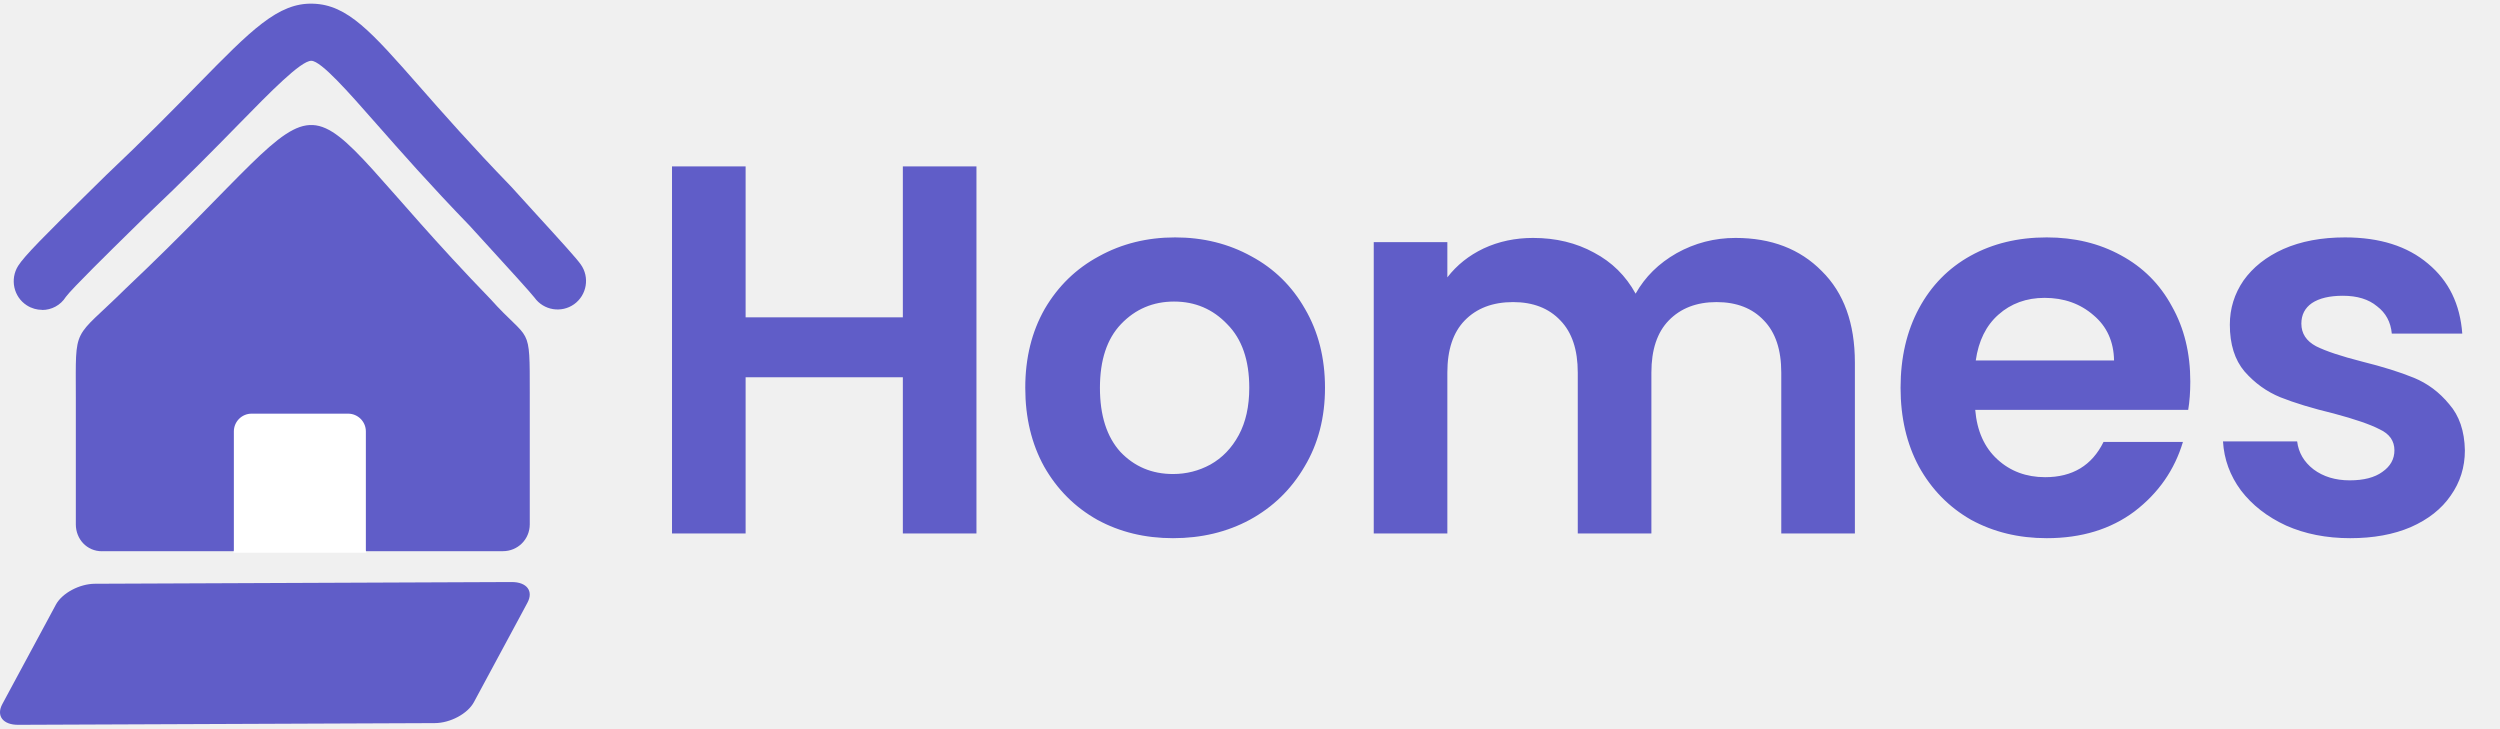
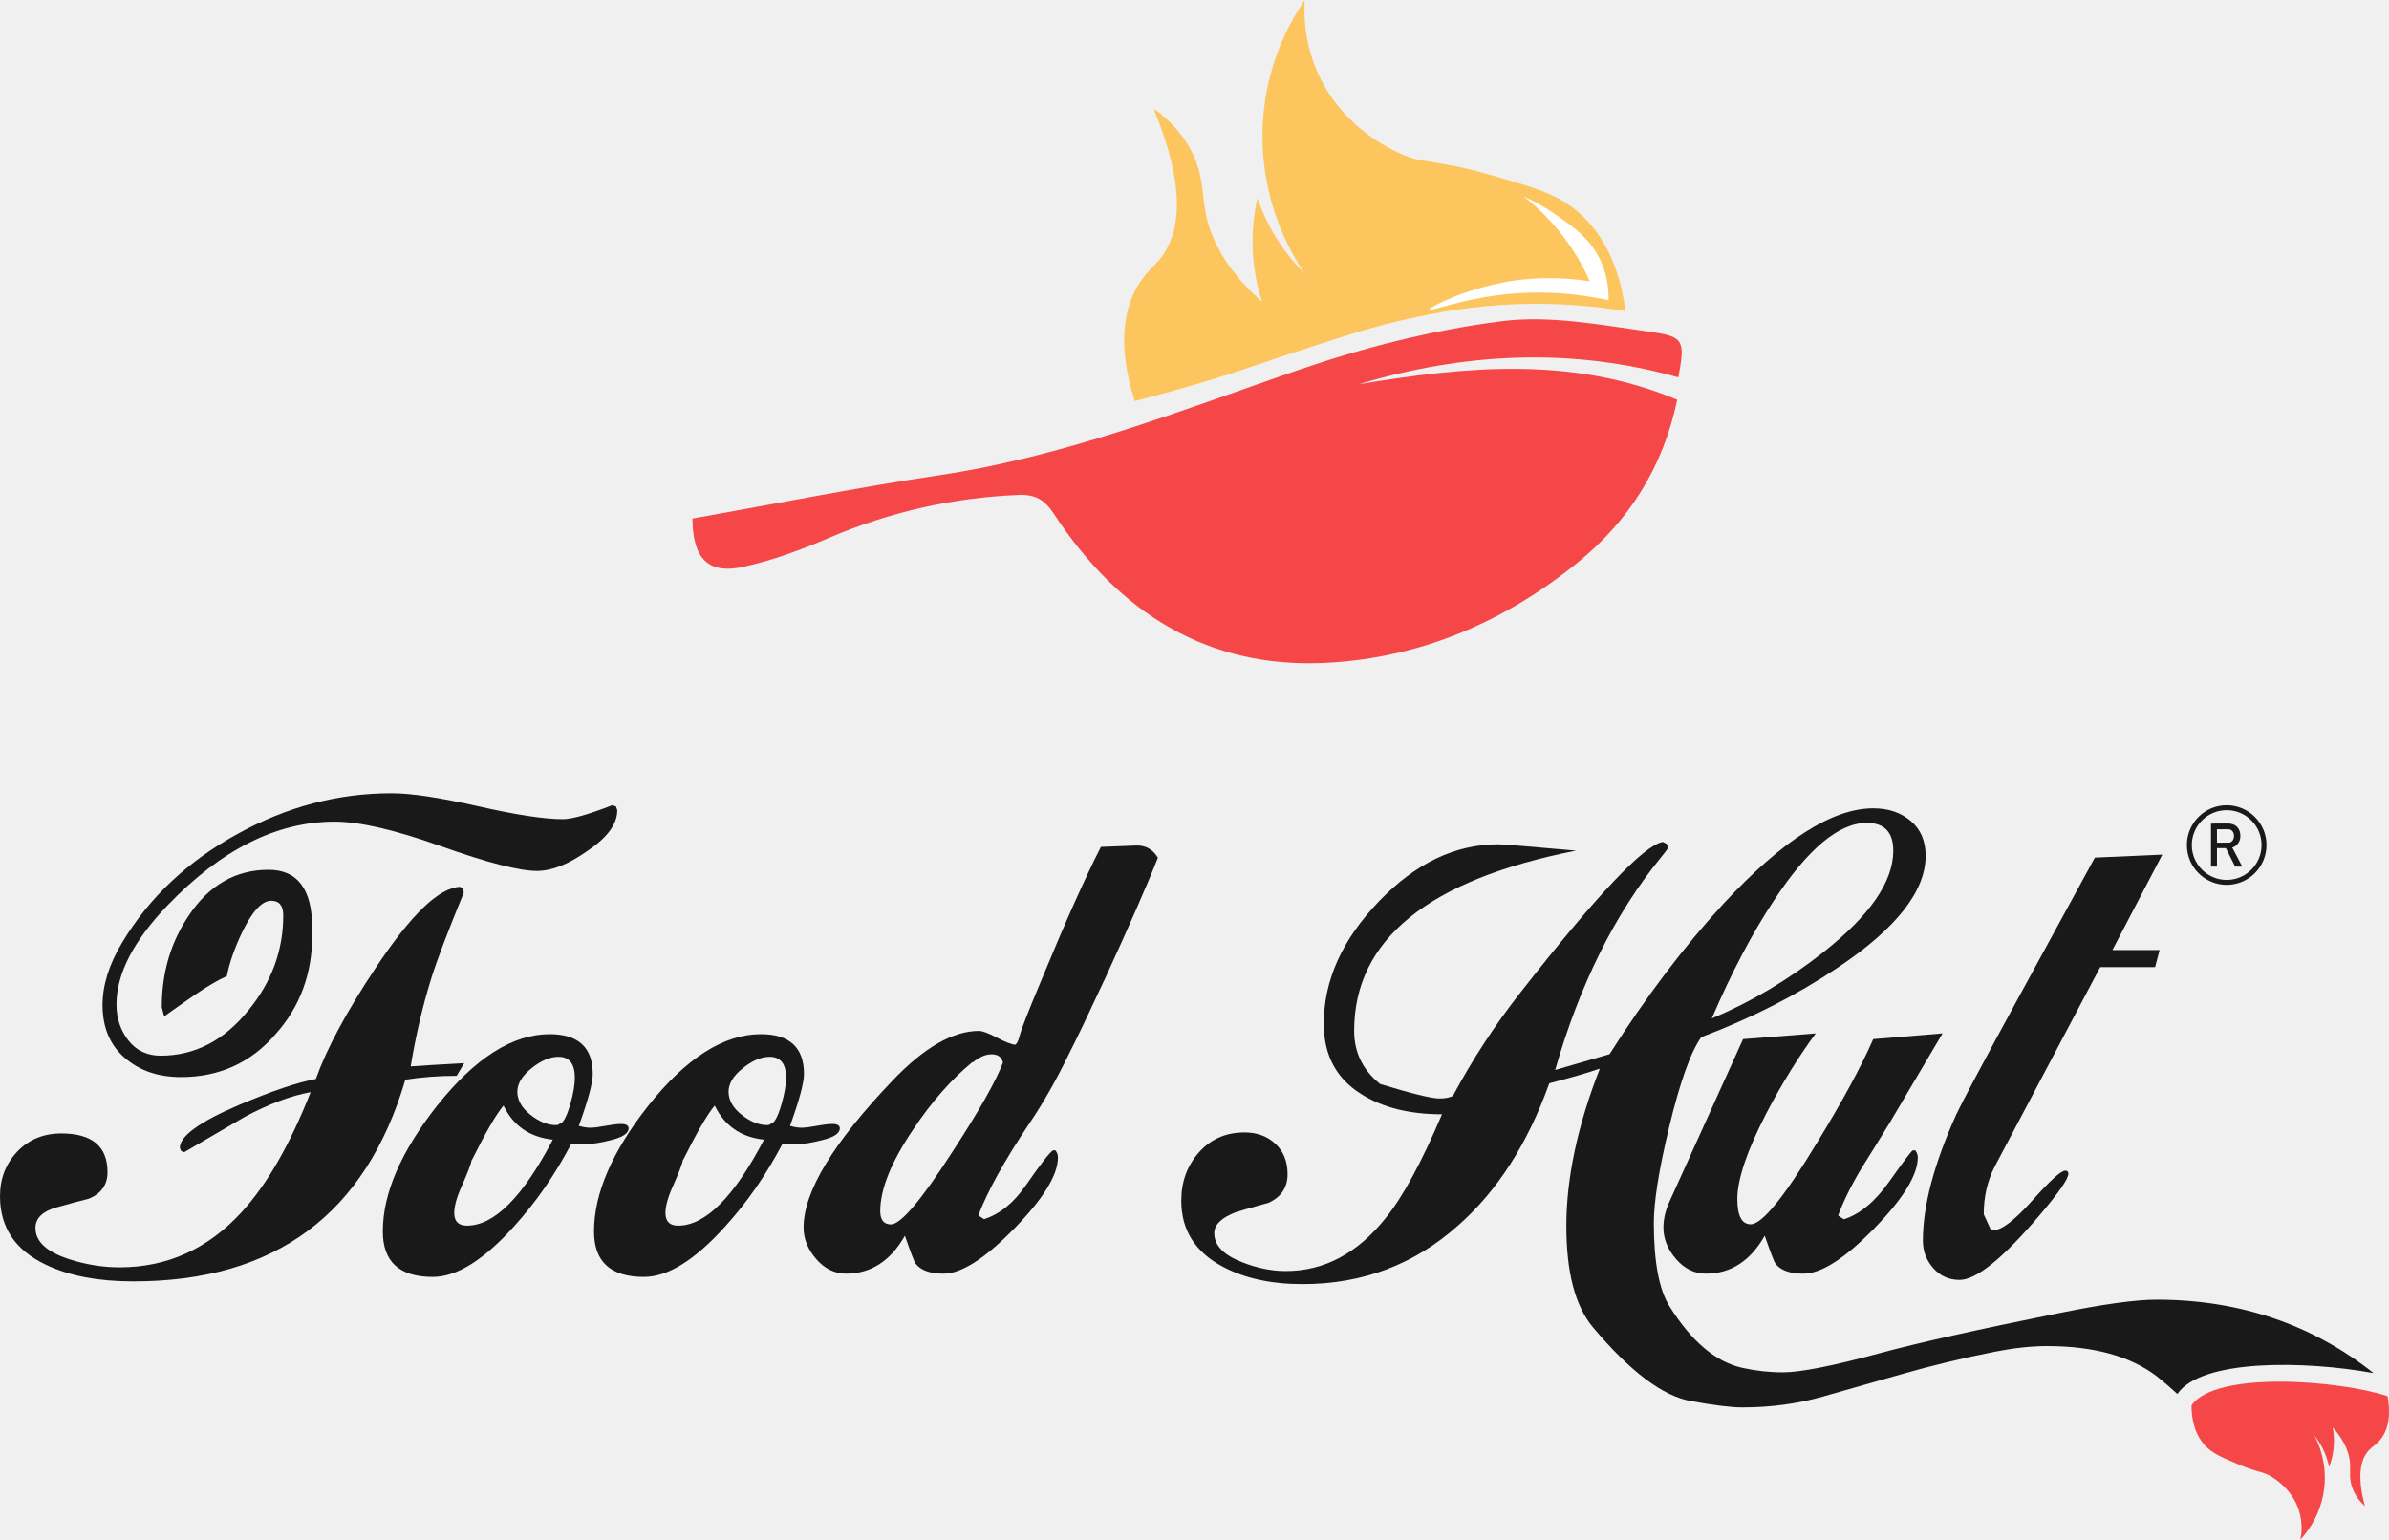
- <svg xmlns="http://www.w3.org/2000/svg" width="151" height="44" viewBox="0 0 151 44" fill="none">
-   <path fill-rule="evenodd" clip-rule="evenodd" d="M6.155 33.295C5.254 33.295 4.58 32.571 4.58 31.67V24.015C4.58 19.547 4.352 20.628 7.596 17.424C21.732 4.067 16.242 4.247 29.615 18.054C32.043 20.763 31.998 19.453 31.998 23.832V31.667C31.998 32.571 31.28 33.291 30.375 33.291H6.155V33.295Z" fill="#605DC8" />
-   <path fill-rule="evenodd" clip-rule="evenodd" d="M30.896 35.155L5.737 35.259C4.801 35.262 3.75 35.823 3.374 36.523L2.901 37.403L0.538 41.788L0.14 42.529C-0.236 43.225 0.165 43.783 1.101 43.779L26.26 43.676C27.196 43.672 28.246 43.111 28.623 42.411L29.096 41.532L31.459 37.146L31.856 36.405C32.233 35.709 31.832 35.151 30.896 35.155Z" fill="#605DC8" />
-   <path d="M2.549 18.716C2.231 18.716 1.91 18.629 1.623 18.445C0.821 17.936 0.59 16.859 1.098 16.055C1.464 15.47 2.701 14.223 5.509 11.466L6.397 10.593C8.732 8.383 10.515 6.568 11.945 5.106C15.168 1.816 16.799 0.153 18.902 0.223C20.989 0.278 22.436 1.923 25.314 5.197C26.727 6.804 28.482 8.802 30.851 11.248C30.865 11.265 30.883 11.279 30.896 11.296C31.228 11.663 31.715 12.2 32.24 12.775C33.974 14.673 34.821 15.609 35.076 15.969C35.629 16.741 35.449 17.819 34.679 18.373C33.909 18.923 32.834 18.747 32.282 17.974C32.064 17.687 30.589 16.069 29.708 15.106C29.186 14.535 28.699 14.001 28.364 13.631C25.95 11.137 24.17 9.111 22.737 7.483C21.023 5.532 19.403 3.69 18.809 3.672H18.802C18.17 3.672 16.336 5.543 14.398 7.524C12.947 9.007 11.14 10.849 8.781 13.077L7.91 13.932C6.749 15.072 4.338 17.438 3.979 17.929C3.654 18.445 3.108 18.723 2.545 18.723L2.549 18.716Z" fill="#605DC8" />
-   <path fill-rule="evenodd" clip-rule="evenodd" d="M22.098 33.212V26.059C22.098 25.466 21.617 24.985 21.027 24.985H15.195C14.605 24.985 14.125 25.466 14.125 26.059V33.212C14.125 33.27 14.114 33.329 14.097 33.385H22.125C22.108 33.329 22.098 33.274 22.098 33.212Z" fill="white" />
-   <path d="M58.978 10.051V32.221H54.532V22.787H45.035V32.221H40.589V10.051H45.035V19.167H54.532V10.051H58.978ZM70.851 32.506C69.157 32.506 67.632 32.136 66.277 31.395C64.922 30.632 63.853 29.563 63.069 28.187C62.307 26.811 61.926 25.222 61.926 23.423C61.926 21.623 62.318 20.035 63.101 18.659C63.906 17.282 64.996 16.223 66.372 15.482C67.749 14.72 69.284 14.339 70.978 14.339C72.672 14.339 74.207 14.72 75.583 15.482C76.959 16.223 78.039 17.282 78.823 18.659C79.627 20.035 80.03 21.623 80.03 23.423C80.03 25.222 79.617 26.811 78.791 28.187C77.986 29.563 76.885 30.632 75.488 31.395C74.112 32.136 72.566 32.506 70.851 32.506ZM70.851 28.631C71.655 28.631 72.407 28.441 73.106 28.06C73.826 27.657 74.397 27.065 74.821 26.281C75.244 25.498 75.456 24.545 75.456 23.423C75.456 21.75 75.011 20.469 74.122 19.579C73.254 18.669 72.185 18.214 70.914 18.214C69.644 18.214 68.574 18.669 67.706 19.579C66.859 20.469 66.436 21.75 66.436 23.423C66.436 25.095 66.849 26.387 67.674 27.297C68.522 28.187 69.58 28.631 70.851 28.631ZM104.825 14.371C106.985 14.371 108.721 15.038 110.034 16.372C111.368 17.684 112.035 19.527 112.035 21.898V32.221H107.589V22.502C107.589 21.125 107.239 20.077 106.54 19.357C105.842 18.616 104.889 18.246 103.682 18.246C102.475 18.246 101.512 18.616 100.792 19.357C100.093 20.077 99.744 21.125 99.744 22.502V32.221H95.297V22.502C95.297 21.125 94.948 20.077 94.249 19.357C93.55 18.616 92.597 18.246 91.39 18.246C90.162 18.246 89.188 18.616 88.468 19.357C87.77 20.077 87.42 21.125 87.42 22.502V32.221H82.974V14.625H87.42V16.753C87.992 16.012 88.722 15.429 89.612 15.006C90.522 14.582 91.517 14.371 92.597 14.371C93.974 14.371 95.202 14.667 96.282 15.26C97.362 15.832 98.198 16.657 98.791 17.737C99.362 16.721 100.188 15.906 101.268 15.292C102.369 14.678 103.555 14.371 104.825 14.371ZM132.294 23.041C132.294 23.677 132.252 24.248 132.167 24.757H119.304C119.41 26.027 119.854 27.022 120.638 27.742C121.421 28.462 122.385 28.822 123.528 28.822C125.18 28.822 126.355 28.113 127.053 26.694H131.849C131.341 28.388 130.367 29.785 128.927 30.887C127.488 31.966 125.72 32.506 123.623 32.506C121.929 32.506 120.405 32.136 119.05 31.395C117.716 30.632 116.668 29.563 115.905 28.187C115.164 26.811 114.794 25.222 114.794 23.423C114.794 21.602 115.164 20.003 115.905 18.627C116.646 17.25 117.684 16.192 119.018 15.451C120.352 14.71 121.887 14.339 123.623 14.339C125.296 14.339 126.789 14.699 128.102 15.419C129.436 16.139 130.462 17.166 131.182 18.5C131.924 19.812 132.294 21.326 132.294 23.041ZM127.689 21.771C127.668 20.628 127.255 19.717 126.45 19.04C125.645 18.341 124.661 17.991 123.496 17.991C122.395 17.991 121.464 18.33 120.701 19.008C119.96 19.664 119.505 20.585 119.336 21.771H127.689ZM141.955 32.506C140.516 32.506 139.224 32.252 138.081 31.744C136.937 31.215 136.027 30.505 135.349 29.616C134.693 28.727 134.333 27.742 134.269 26.662H138.748C138.832 27.34 139.16 27.901 139.732 28.346C140.325 28.79 141.055 29.013 141.924 29.013C142.771 29.013 143.427 28.843 143.893 28.504C144.38 28.166 144.623 27.732 144.623 27.202C144.623 26.631 144.327 26.207 143.734 25.932C143.162 25.635 142.241 25.318 140.971 24.979C139.658 24.661 138.578 24.333 137.731 23.994C136.905 23.655 136.185 23.137 135.571 22.438C134.979 21.739 134.682 20.797 134.682 19.611C134.682 18.637 134.957 17.748 135.508 16.943C136.08 16.139 136.884 15.504 137.922 15.038C138.98 14.572 140.219 14.339 141.638 14.339C143.734 14.339 145.407 14.868 146.656 15.927C147.905 16.965 148.593 18.373 148.721 20.151H144.465C144.401 19.453 144.105 18.902 143.575 18.5C143.067 18.076 142.379 17.864 141.511 17.864C140.706 17.864 140.081 18.013 139.637 18.309C139.213 18.605 139.002 19.018 139.002 19.548C139.002 20.141 139.298 20.596 139.891 20.913C140.484 21.21 141.405 21.517 142.654 21.835C143.925 22.152 144.973 22.48 145.798 22.819C146.624 23.158 147.334 23.687 147.926 24.407C148.541 25.106 148.858 26.038 148.879 27.202C148.879 28.219 148.593 29.129 148.022 29.934C147.471 30.738 146.667 31.373 145.608 31.839C144.57 32.284 143.353 32.506 141.955 32.506Z" fill="#605DC8" />
+ <svg xmlns="http://www.w3.org/2000/svg" width="121" height="78" viewBox="0 0 121 78" fill="none">
+   <path d="M23.511 53.862L23.127 54.505C22.232 54.505 21.368 54.568 20.53 54.701C18.525 61.514 13.93 64.918 6.757 64.918C4.986 64.918 3.511 64.641 2.338 64.08C0.782 63.349 0 62.195 0 60.607C0 59.705 0.296 58.949 0.882 58.338C1.469 57.726 2.212 57.424 3.108 57.424C4.664 57.424 5.446 58.079 5.446 59.384C5.446 60.027 5.125 60.481 4.488 60.733C4.122 60.821 3.587 60.966 2.868 61.168C2.149 61.37 1.796 61.722 1.796 62.214C1.796 62.901 2.364 63.424 3.492 63.79C4.343 64.067 5.2 64.206 6.057 64.206C8.472 64.206 10.533 63.273 12.241 61.407C13.521 60.014 14.687 57.991 15.733 55.331C14.706 55.52 13.596 55.942 12.405 56.579C12.083 56.768 11.062 57.367 9.329 58.375L9.171 58.312C9.152 58.249 9.127 58.193 9.108 58.155C9.108 57.556 10.111 56.831 12.121 55.974C13.785 55.268 15.078 54.833 15.998 54.663C16.534 53.15 17.536 51.278 19.011 49.059C20.807 46.349 22.232 44.968 23.303 44.931L23.429 44.993L23.492 45.221C22.704 47.143 22.156 48.574 21.86 49.513C21.412 50.944 21.059 52.45 20.801 54.026C21.412 53.982 22.32 53.925 23.511 53.862ZM9.165 54.568C8.011 54.568 7.06 54.24 6.316 53.591C5.566 52.942 5.194 52.047 5.194 50.919C5.194 49.916 5.522 48.857 6.19 47.748C7.558 45.466 9.512 43.626 12.052 42.239C14.529 40.871 17.12 40.19 19.836 40.19C20.82 40.19 22.276 40.411 24.211 40.846C26.146 41.287 27.577 41.502 28.516 41.502C28.964 41.502 29.796 41.268 31.012 40.795L31.201 40.859L31.264 41.048C31.264 41.754 30.754 42.447 29.726 43.128C28.787 43.79 27.942 44.124 27.199 44.124C26.304 44.124 24.684 43.708 22.345 42.876C20.007 42.044 18.21 41.628 16.95 41.628C14.025 41.628 11.207 43.039 8.497 45.857C6.77 47.654 5.9 49.324 5.9 50.887C5.9 51.593 6.102 52.198 6.505 52.715C6.908 53.226 7.457 53.484 8.138 53.484C9.865 53.484 11.352 52.715 12.588 51.177C13.76 49.746 14.346 48.145 14.346 46.374C14.346 45.882 14.145 45.636 13.735 45.636C13.262 45.636 12.777 46.172 12.26 47.237C11.875 48.051 11.617 48.788 11.491 49.45C11.018 49.664 10.476 49.986 9.858 50.408C8.875 51.089 8.364 51.454 8.32 51.498C8.276 51.347 8.232 51.19 8.194 51.02C8.194 49.267 8.654 47.723 9.568 46.374C10.596 44.836 11.938 44.067 13.602 44.067C15.078 44.067 15.815 45.057 15.815 47.042V47.364C15.815 49.33 15.197 51.007 13.956 52.394C12.707 53.843 11.106 54.568 9.165 54.568Z" fill="#191919" />
+   <path d="M31.838 57.165C31.838 57.424 31.529 57.625 30.911 57.77C30.419 57.896 29.991 57.966 29.631 57.966C29.398 57.966 29.159 57.966 28.925 57.966C28.112 59.51 27.154 60.897 26.045 62.12C24.507 63.834 23.133 64.691 21.916 64.691C20.227 64.691 19.389 63.922 19.389 62.384C19.389 60.462 20.309 58.338 22.143 56.012C24.066 53.597 25.963 52.394 27.841 52.394C29.291 52.394 30.022 53.068 30.022 54.411C30.022 54.858 29.789 55.734 29.316 57.039C29.531 57.102 29.72 57.134 29.896 57.134C30.066 57.134 30.325 57.102 30.665 57.039C31.006 56.976 31.264 56.944 31.434 56.944C31.699 56.938 31.838 57.014 31.838 57.165ZM27.999 57.739C26.826 57.613 25.994 57.033 25.503 56.012C25.137 56.44 24.608 57.354 23.902 58.766V58.735C23.858 58.968 23.688 59.415 23.391 60.077C23.133 60.651 23.007 61.111 23.007 61.451C23.007 61.88 23.221 62.094 23.65 62.094C25.03 62.094 26.48 60.645 27.999 57.739ZM29.115 54.6C29.115 53.894 28.837 53.541 28.283 53.541C27.854 53.541 27.4 53.736 26.921 54.121C26.442 54.505 26.203 54.902 26.203 55.306C26.203 55.734 26.423 56.125 26.858 56.472C27.293 56.819 27.728 57.001 28.157 57.001C28.201 57.001 28.251 56.989 28.314 56.97V56.938C28.509 56.938 28.699 56.598 28.894 55.911C29.045 55.381 29.115 54.94 29.115 54.6Z" fill="#191919" />
+   <path d="M42.535 57.165C42.535 57.424 42.226 57.625 41.608 57.77C41.117 57.896 40.688 57.966 40.329 57.966C40.096 57.966 39.856 57.966 39.623 57.966C38.81 59.51 37.852 60.897 36.742 62.12C35.204 63.834 33.83 64.691 32.614 64.691C30.924 64.691 30.086 63.922 30.086 62.384C30.086 60.462 31.006 58.338 32.84 56.012C34.763 53.597 36.66 52.394 38.539 52.394C39.988 52.394 40.72 53.068 40.72 54.411C40.72 54.858 40.486 55.734 40.014 57.039C40.228 57.102 40.417 57.134 40.593 57.134C40.764 57.134 41.022 57.102 41.362 57.039C41.703 56.976 41.961 56.944 42.132 56.944C42.396 56.938 42.535 57.014 42.535 57.165ZM38.696 57.739C37.524 57.613 36.692 57.033 36.2 56.012C35.834 56.44 35.305 57.354 34.599 58.766V58.735C34.555 58.968 34.385 59.415 34.089 60.077C33.83 60.651 33.704 61.111 33.704 61.451C33.704 61.88 33.918 62.094 34.347 62.094C35.727 62.094 37.177 60.645 38.696 57.739ZM39.812 54.6C39.812 53.894 39.535 53.541 38.98 53.541C38.551 53.541 38.097 53.736 37.618 54.121C37.139 54.505 36.9 54.902 36.9 55.306C36.9 55.734 37.12 56.125 37.555 56.472C37.99 56.819 38.425 57.001 38.854 57.001C38.898 57.001 38.948 56.989 39.011 56.97V56.938C39.207 56.938 39.396 56.598 39.591 55.911C39.743 55.381 39.812 54.94 39.812 54.6Z" fill="#191919" />
+   <path d="M58.646 43.455C58.091 44.867 57.202 46.891 55.986 49.538C55.154 51.328 54.555 52.582 54.196 53.282C53.515 54.694 52.828 55.898 52.147 56.9C50.886 58.779 50.023 60.335 49.55 61.577L49.84 61.766C50.653 61.508 51.365 60.922 51.989 60.008C52.695 58.986 53.143 58.407 53.332 58.281H53.458C53.54 58.388 53.584 58.507 53.584 58.633C53.584 59.529 52.84 60.739 51.359 62.252C49.878 63.771 48.687 64.527 47.785 64.527C47.104 64.527 46.632 64.357 46.373 64.016C46.31 63.935 46.127 63.462 45.831 62.605C45.106 63.884 44.11 64.527 42.85 64.527C42.276 64.527 41.772 64.281 41.343 63.79C40.914 63.298 40.7 62.762 40.7 62.188C40.7 60.373 42.2 57.896 45.194 54.757C46.802 53.068 48.264 52.229 49.588 52.229C49.758 52.229 50.06 52.343 50.483 52.563C50.911 52.79 51.22 52.91 51.416 52.929C51.504 52.885 51.573 52.74 51.643 52.481C51.725 52.141 52.103 51.183 52.765 49.607C53.956 46.72 54.952 44.489 55.759 42.907L57.549 42.837C58.028 42.825 58.387 43.027 58.646 43.455ZM50.798 53.83C50.735 53.553 50.54 53.414 50.218 53.414C49.922 53.414 49.6 53.553 49.26 53.83V53.799C48.195 54.675 47.186 55.816 46.247 57.228C45.138 58.873 44.583 60.247 44.583 61.356C44.583 61.804 44.766 62.031 45.125 62.031C45.617 62.031 46.644 60.827 48.201 58.413C49.594 56.276 50.458 54.751 50.798 53.83Z" fill="#191919" />
+   <path d="M98.388 52.355L95.697 56.906C95.224 57.675 94.758 58.432 94.285 59.182C93.749 60.077 93.358 60.877 93.1 61.584L93.39 61.773C94.203 61.514 94.972 60.877 95.697 59.85C96.422 58.823 96.819 58.3 96.882 58.281H97.008C97.09 58.388 97.134 58.508 97.134 58.634C97.134 59.529 96.39 60.739 94.909 62.252C93.428 63.771 92.236 64.527 91.335 64.527C90.654 64.527 90.181 64.357 89.923 64.016C89.86 63.935 89.677 63.462 89.381 62.605C88.656 63.884 87.66 64.527 86.399 64.527C85.826 64.527 85.322 64.281 84.893 63.79C84.464 63.298 84.25 62.762 84.25 62.189C84.25 61.76 84.357 61.312 84.572 60.846L88.284 52.645L91.965 52.355C91.114 53.509 90.276 54.852 89.469 56.39C88.486 58.293 87.994 59.743 87.994 60.745C87.994 61.602 88.221 62.025 88.669 62.025C89.249 62.025 90.364 60.651 92.028 57.896C93.308 55.803 94.26 54.051 94.877 52.645L98.388 52.355Z" fill="#191919" />
+   <path d="M109.519 43.298L106.991 48.133H109.38L109.154 48.996H106.374L101.041 59.081C100.663 59.806 100.474 60.619 100.474 61.521L100.827 62.29C100.909 62.309 100.966 62.321 100.985 62.321C101.388 62.321 102.043 61.817 102.939 60.815C103.834 59.812 104.388 59.308 104.603 59.308C104.71 59.308 104.76 59.359 104.76 59.466C104.76 59.724 104.287 60.405 103.348 61.514C101.47 63.733 100.102 64.843 99.251 64.843C98.715 64.843 98.274 64.647 97.921 64.25C97.568 63.853 97.392 63.393 97.392 62.857C97.392 61.086 97.959 58.949 99.087 56.453C99.346 55.898 100.398 53.913 102.258 50.496L106.103 43.449L109.519 43.298Z" fill="#191919" />
+   <path d="M35.071 26.272C39.288 25.522 43.429 24.696 47.596 24.072C53.868 23.139 59.711 20.839 65.648 18.784C69.008 17.624 72.519 16.723 76.036 16.275C78.532 15.954 81.167 16.477 83.707 16.83C85.315 17.057 85.34 17.315 85.006 19.118C79.585 17.593 74.189 17.864 68.825 19.465C74.246 18.57 79.648 18.027 84.949 20.253C84.224 23.7 82.497 26.398 79.888 28.516C76.2 31.504 71.977 33.319 67.243 33.578C61.148 33.912 56.647 31.012 53.382 26.039C52.903 25.308 52.418 25.037 51.573 25.075C48.233 25.213 45.049 25.944 41.973 27.256C40.593 27.848 39.162 28.384 37.7 28.705C35.884 29.128 35.084 28.321 35.071 26.272Z" fill="#F54748" />
+   <path d="M57.473 20.316C56.931 18.601 56.509 16.218 57.713 14.34C58.148 13.659 58.513 13.483 58.91 12.909C59.686 11.774 60.152 9.688 58.431 5.503C59.024 5.925 59.806 6.606 60.341 7.652C60.953 8.844 60.871 9.764 61.06 10.76C61.281 11.938 61.942 13.54 63.928 15.298C63.72 14.655 63.499 13.76 63.449 12.67C63.405 11.598 63.537 10.69 63.688 10.041C63.915 10.703 64.281 11.548 64.886 12.43C65.289 13.016 65.705 13.489 66.084 13.861C65.56 13.092 64.867 11.882 64.413 10.274C64.067 9.045 63.688 6.99 64.174 4.538C64.59 2.439 65.472 0.895 66.084 0C66.039 0.769 66.058 2.238 66.802 3.82C67.943 6.259 70.023 7.337 70.622 7.64C72.122 8.396 72.431 7.986 75.4 8.837C77.719 9.499 78.879 9.833 79.938 10.747C80.543 11.264 81.949 12.688 82.327 15.764C80.966 15.538 79.125 15.336 76.951 15.405C74.517 15.481 72.689 15.859 71.454 16.124C69.563 16.527 68.044 17.032 65.006 18.034C63.241 18.62 61.98 19.08 59.749 19.704C58.797 19.981 58.009 20.183 57.473 20.316Z" fill="#FDC55E" />
+   <path d="M72.393 15.689C72.425 15.79 73.811 15.235 75.74 14.971C78.035 14.655 80.02 14.895 81.476 15.21C81.489 14.164 81.193 13.439 80.997 13.061C80.487 12.058 79.699 11.504 78.848 10.911C78.186 10.445 77.587 10.142 77.177 9.953C77.732 10.388 78.419 11.012 79.087 11.863C79.781 12.745 80.228 13.59 80.518 14.252C79.554 14.101 78.129 13.981 76.459 14.252C74.196 14.63 72.355 15.576 72.393 15.689Z" fill="white" />
+   <path d="M110.283 70.623C111.487 68.839 116.75 68.933 120.217 69.564C117.09 67.087 113.428 65.845 109.217 65.845C108.19 65.845 106.57 66.065 104.351 66.513C100.122 67.364 97.071 68.051 95.192 68.561C92.822 69.204 91.19 69.526 90.295 69.526C89.614 69.526 88.927 69.45 88.246 69.299C86.904 69.003 85.674 67.963 84.565 66.192C84.029 65.341 83.765 63.929 83.765 61.962C83.765 60.871 84.023 59.264 84.534 57.127C85.088 54.82 85.63 53.295 86.166 52.545C88.706 51.587 91.013 50.408 93.081 49.021C96.05 47.036 97.531 45.145 97.531 43.355C97.531 42.605 97.279 42.018 96.781 41.596C96.277 41.167 95.646 40.953 94.877 40.953C92.803 40.953 90.276 42.567 87.288 45.788C85.303 47.944 83.38 50.484 81.521 53.408L78.766 54.209C80.002 49.898 81.785 46.311 84.118 43.449C84.307 43.216 84.439 43.046 84.502 42.939L84.408 42.75L84.219 42.655C83.26 42.825 80.859 45.365 77.014 50.276C75.709 51.94 74.568 53.692 73.585 55.526C73.396 55.615 73.169 55.652 72.91 55.652C72.507 55.652 71.499 55.407 69.897 54.915C69.021 54.209 68.586 53.314 68.586 52.223C68.586 47.609 72.337 44.571 79.825 43.096C77.436 42.882 76.119 42.775 75.885 42.775C73.705 42.775 71.688 43.739 69.834 45.674C67.975 47.609 67.048 49.671 67.048 51.87C67.048 53.453 67.679 54.638 68.939 55.425C70.005 56.106 71.372 56.453 73.036 56.453C72.009 58.867 71.064 60.619 70.187 61.704C68.757 63.5 67.067 64.395 65.126 64.395C64.401 64.395 63.663 64.244 62.913 63.947C61.974 63.582 61.501 63.097 61.501 62.473C61.501 62.044 61.867 61.691 62.592 61.414C62.636 61.395 63.191 61.231 64.256 60.934C64.899 60.638 65.214 60.153 65.214 59.491C65.214 58.848 65.012 58.338 64.603 57.953C64.199 57.569 63.676 57.373 63.033 57.373C62.094 57.373 61.325 57.707 60.726 58.382C60.127 59.056 59.831 59.869 59.831 60.834C59.831 62.309 60.524 63.418 61.911 64.162C63.02 64.761 64.376 65.057 65.977 65.057C69.009 65.057 71.637 64.067 73.856 62.082C75.841 60.336 77.379 57.934 78.47 54.883C79.56 54.6 80.411 54.354 81.029 54.14C79.894 57.045 79.333 59.699 79.333 62.113C79.333 64.458 79.781 66.166 80.676 67.238C82.554 69.475 84.212 70.73 85.643 70.982C86.815 71.196 87.679 71.303 88.24 71.303C89.671 71.303 91.026 71.121 92.306 70.761L96.245 69.639C97.802 69.192 99.397 68.807 101.017 68.486C101.975 68.297 102.864 68.196 103.677 68.196C106.047 68.196 107.906 68.707 109.249 69.734C109.602 70.018 109.949 70.314 110.283 70.623ZM89.841 45.63C91.568 43.002 93.138 41.691 94.549 41.691C95.445 41.691 95.892 42.163 95.892 43.102C95.892 44.66 94.72 46.368 92.369 48.227C90.553 49.658 88.662 50.78 86.702 51.593C87.704 49.261 88.751 47.275 89.841 45.63Z" fill="#191919" />
+   <path d="M120.925 70.734C121.046 71.412 121.088 72.335 120.521 72.987C120.316 73.222 120.164 73.273 119.981 73.472C119.619 73.865 119.33 74.629 119.781 76.307C119.572 76.118 119.304 75.818 119.147 75.394C118.968 74.915 119.052 74.563 119.031 74.181C119.005 73.722 118.832 73.079 118.15 72.314C118.197 72.569 118.239 72.921 118.197 73.334C118.161 73.742 118.061 74.079 117.966 74.318C117.914 74.058 117.814 73.717 117.625 73.35C117.5 73.105 117.363 72.906 117.232 72.743C117.395 73.064 117.604 73.553 117.699 74.186C117.772 74.67 117.809 75.471 117.494 76.373C117.222 77.148 116.797 77.689 116.513 78C116.571 77.709 116.639 77.153 116.435 76.516C116.12 75.532 115.365 75.017 115.144 74.874C114.599 74.512 114.457 74.65 113.345 74.176C112.474 73.808 112.039 73.62 111.672 73.222C111.462 72.993 110.99 72.381 111 71.198C112.222 69.423 118.517 69.933 120.925 70.734Z" fill="#F54748" />
+   <path d="M112.779 44.704C113.823 44.704 114.67 43.857 114.67 42.813C114.67 41.769 113.823 40.922 112.779 40.922C111.734 40.922 110.888 41.769 110.888 42.813C110.888 43.857 111.734 44.704 112.779 44.704Z" stroke="#191919" stroke-width="0.25" stroke-miterlimit="10" />
+   <path d="M111.984 41.729H112.287V43.904H111.984V41.729ZM112.117 42.693H112.861C112.917 42.693 112.968 42.681 113.012 42.649C113.056 42.624 113.094 42.58 113.113 42.529C113.138 42.479 113.15 42.416 113.15 42.353C113.15 42.284 113.138 42.227 113.113 42.176C113.087 42.126 113.056 42.088 113.012 42.057C112.968 42.032 112.917 42.013 112.854 42.013H112.11V41.723H112.842C112.968 41.723 113.075 41.748 113.176 41.798C113.277 41.849 113.346 41.924 113.396 42.019C113.447 42.114 113.472 42.227 113.472 42.347C113.472 42.473 113.447 42.58 113.39 42.675C113.333 42.769 113.264 42.845 113.169 42.895C113.075 42.946 112.961 42.971 112.842 42.971H112.11V42.693H112.117ZM112.709 42.914L113.012 42.845L113.567 43.904H113.207L112.709 42.914Z" fill="#191919" />
</svg>
